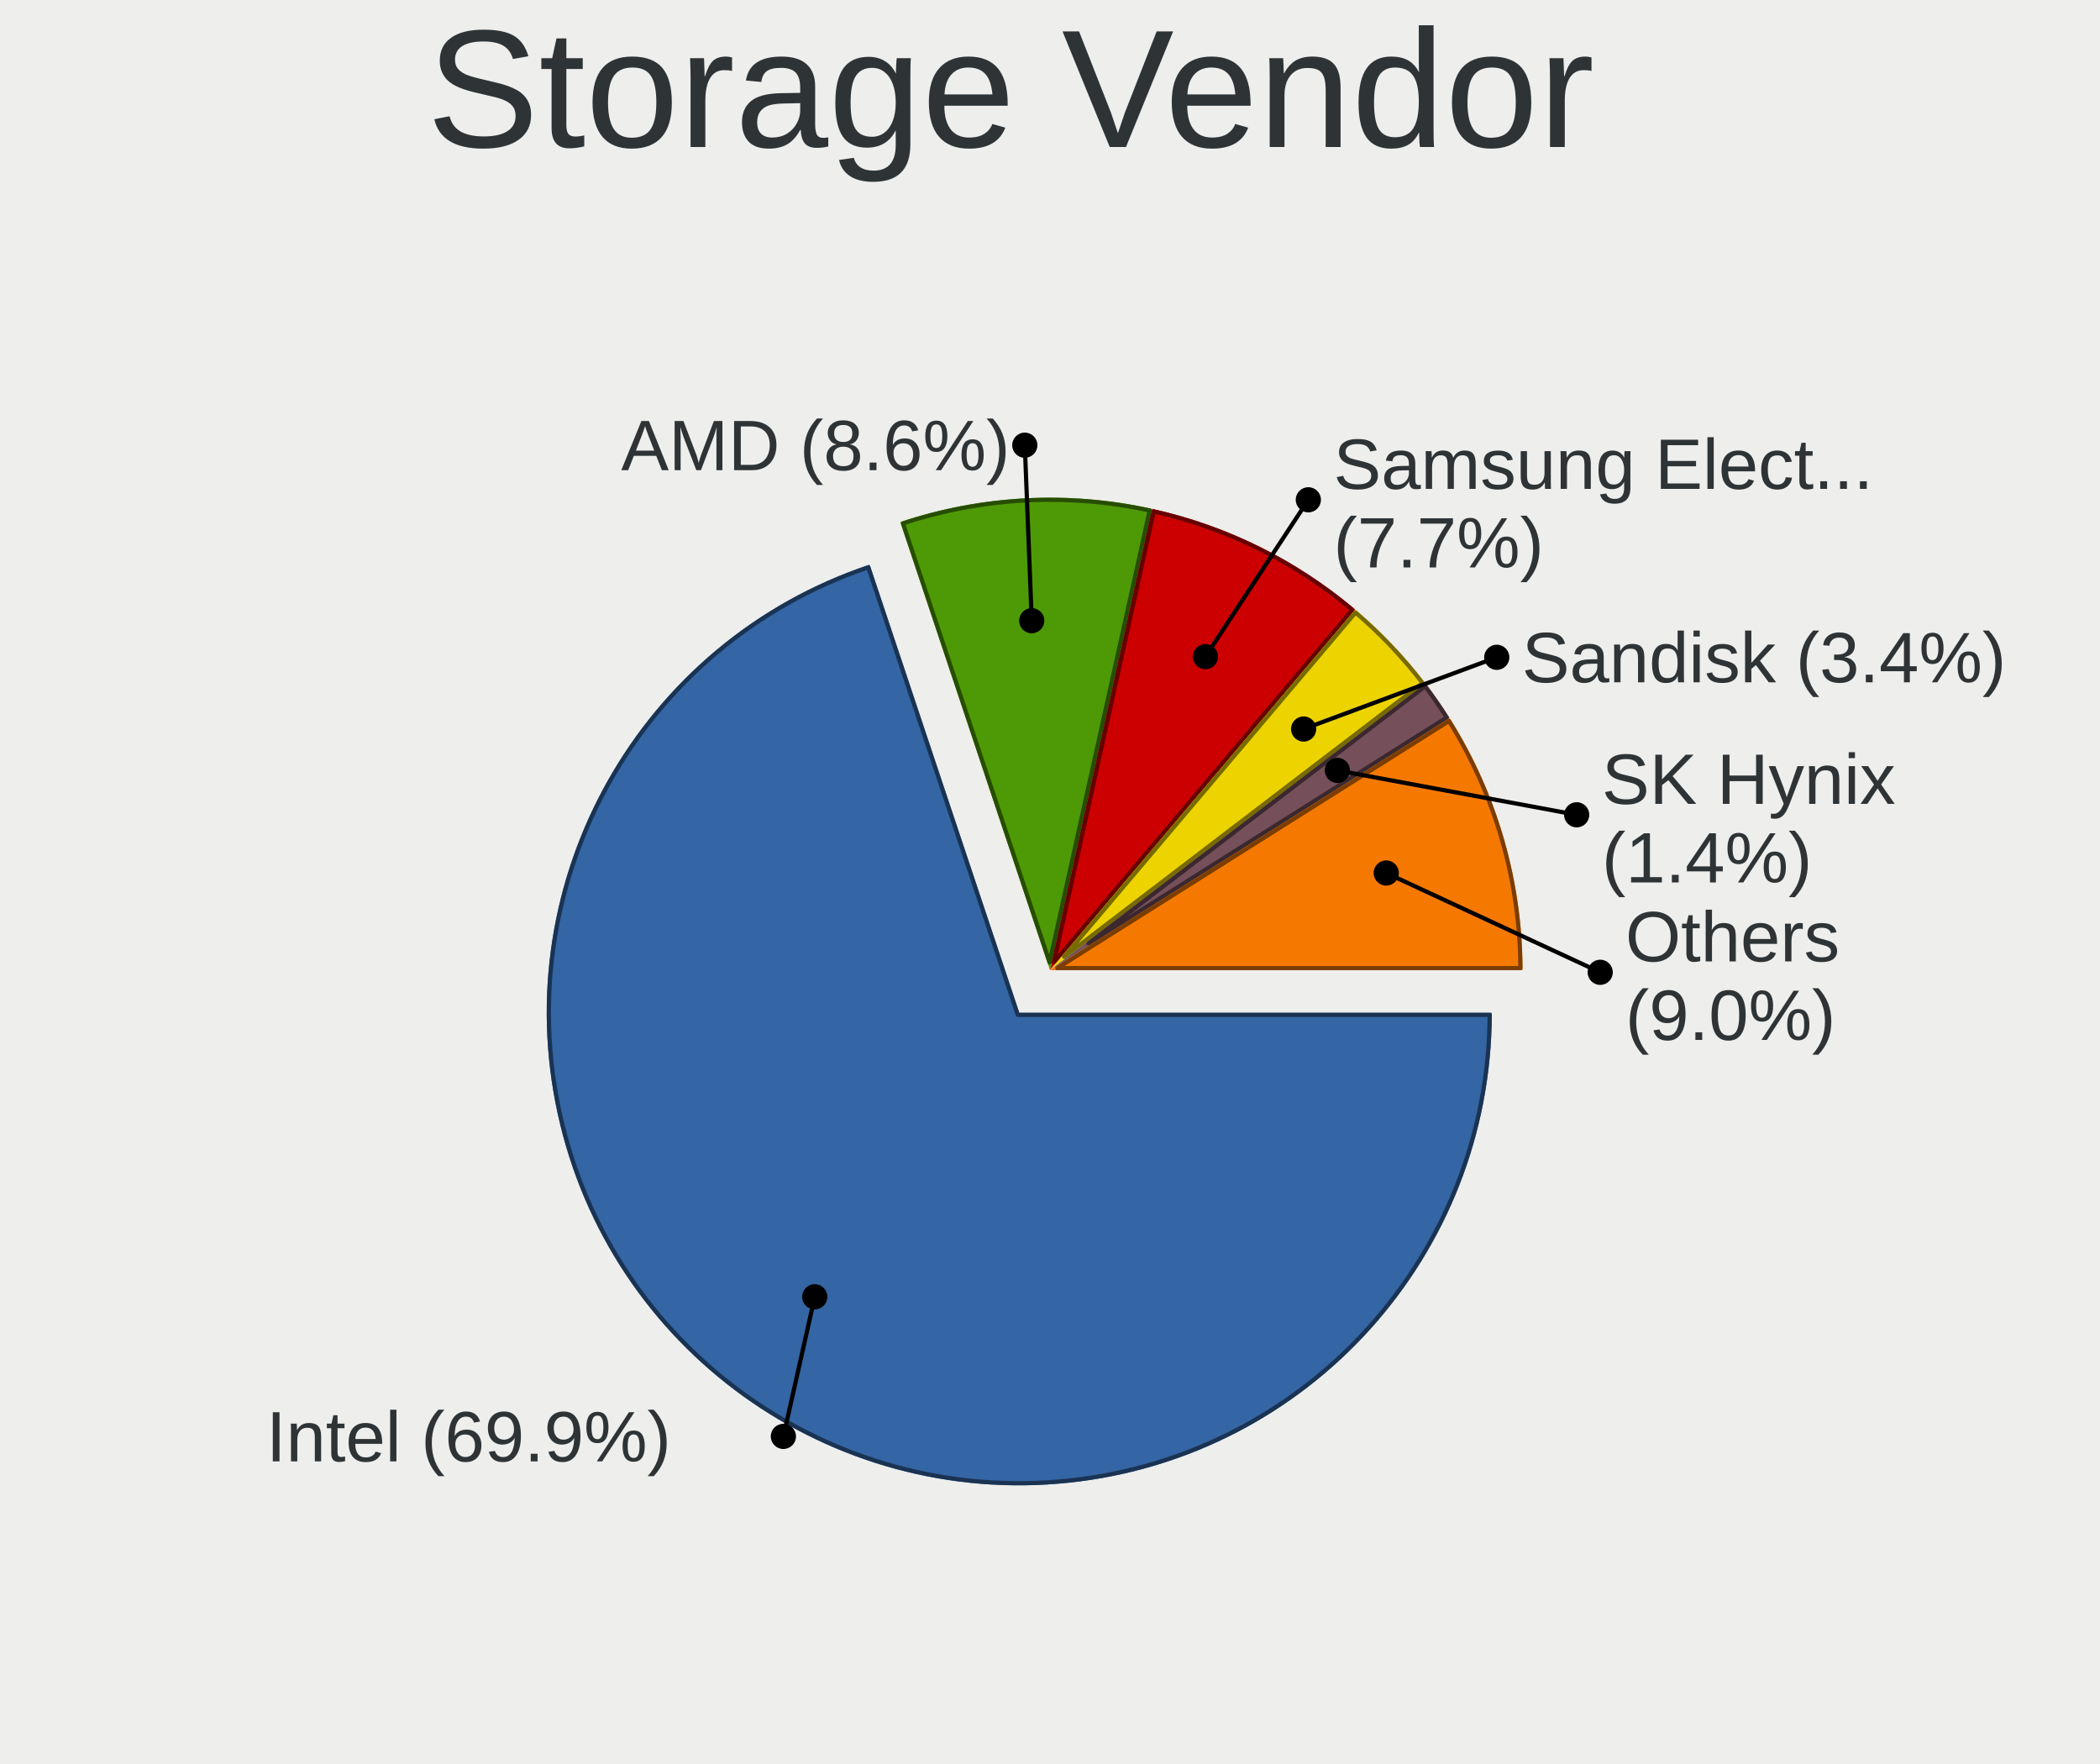
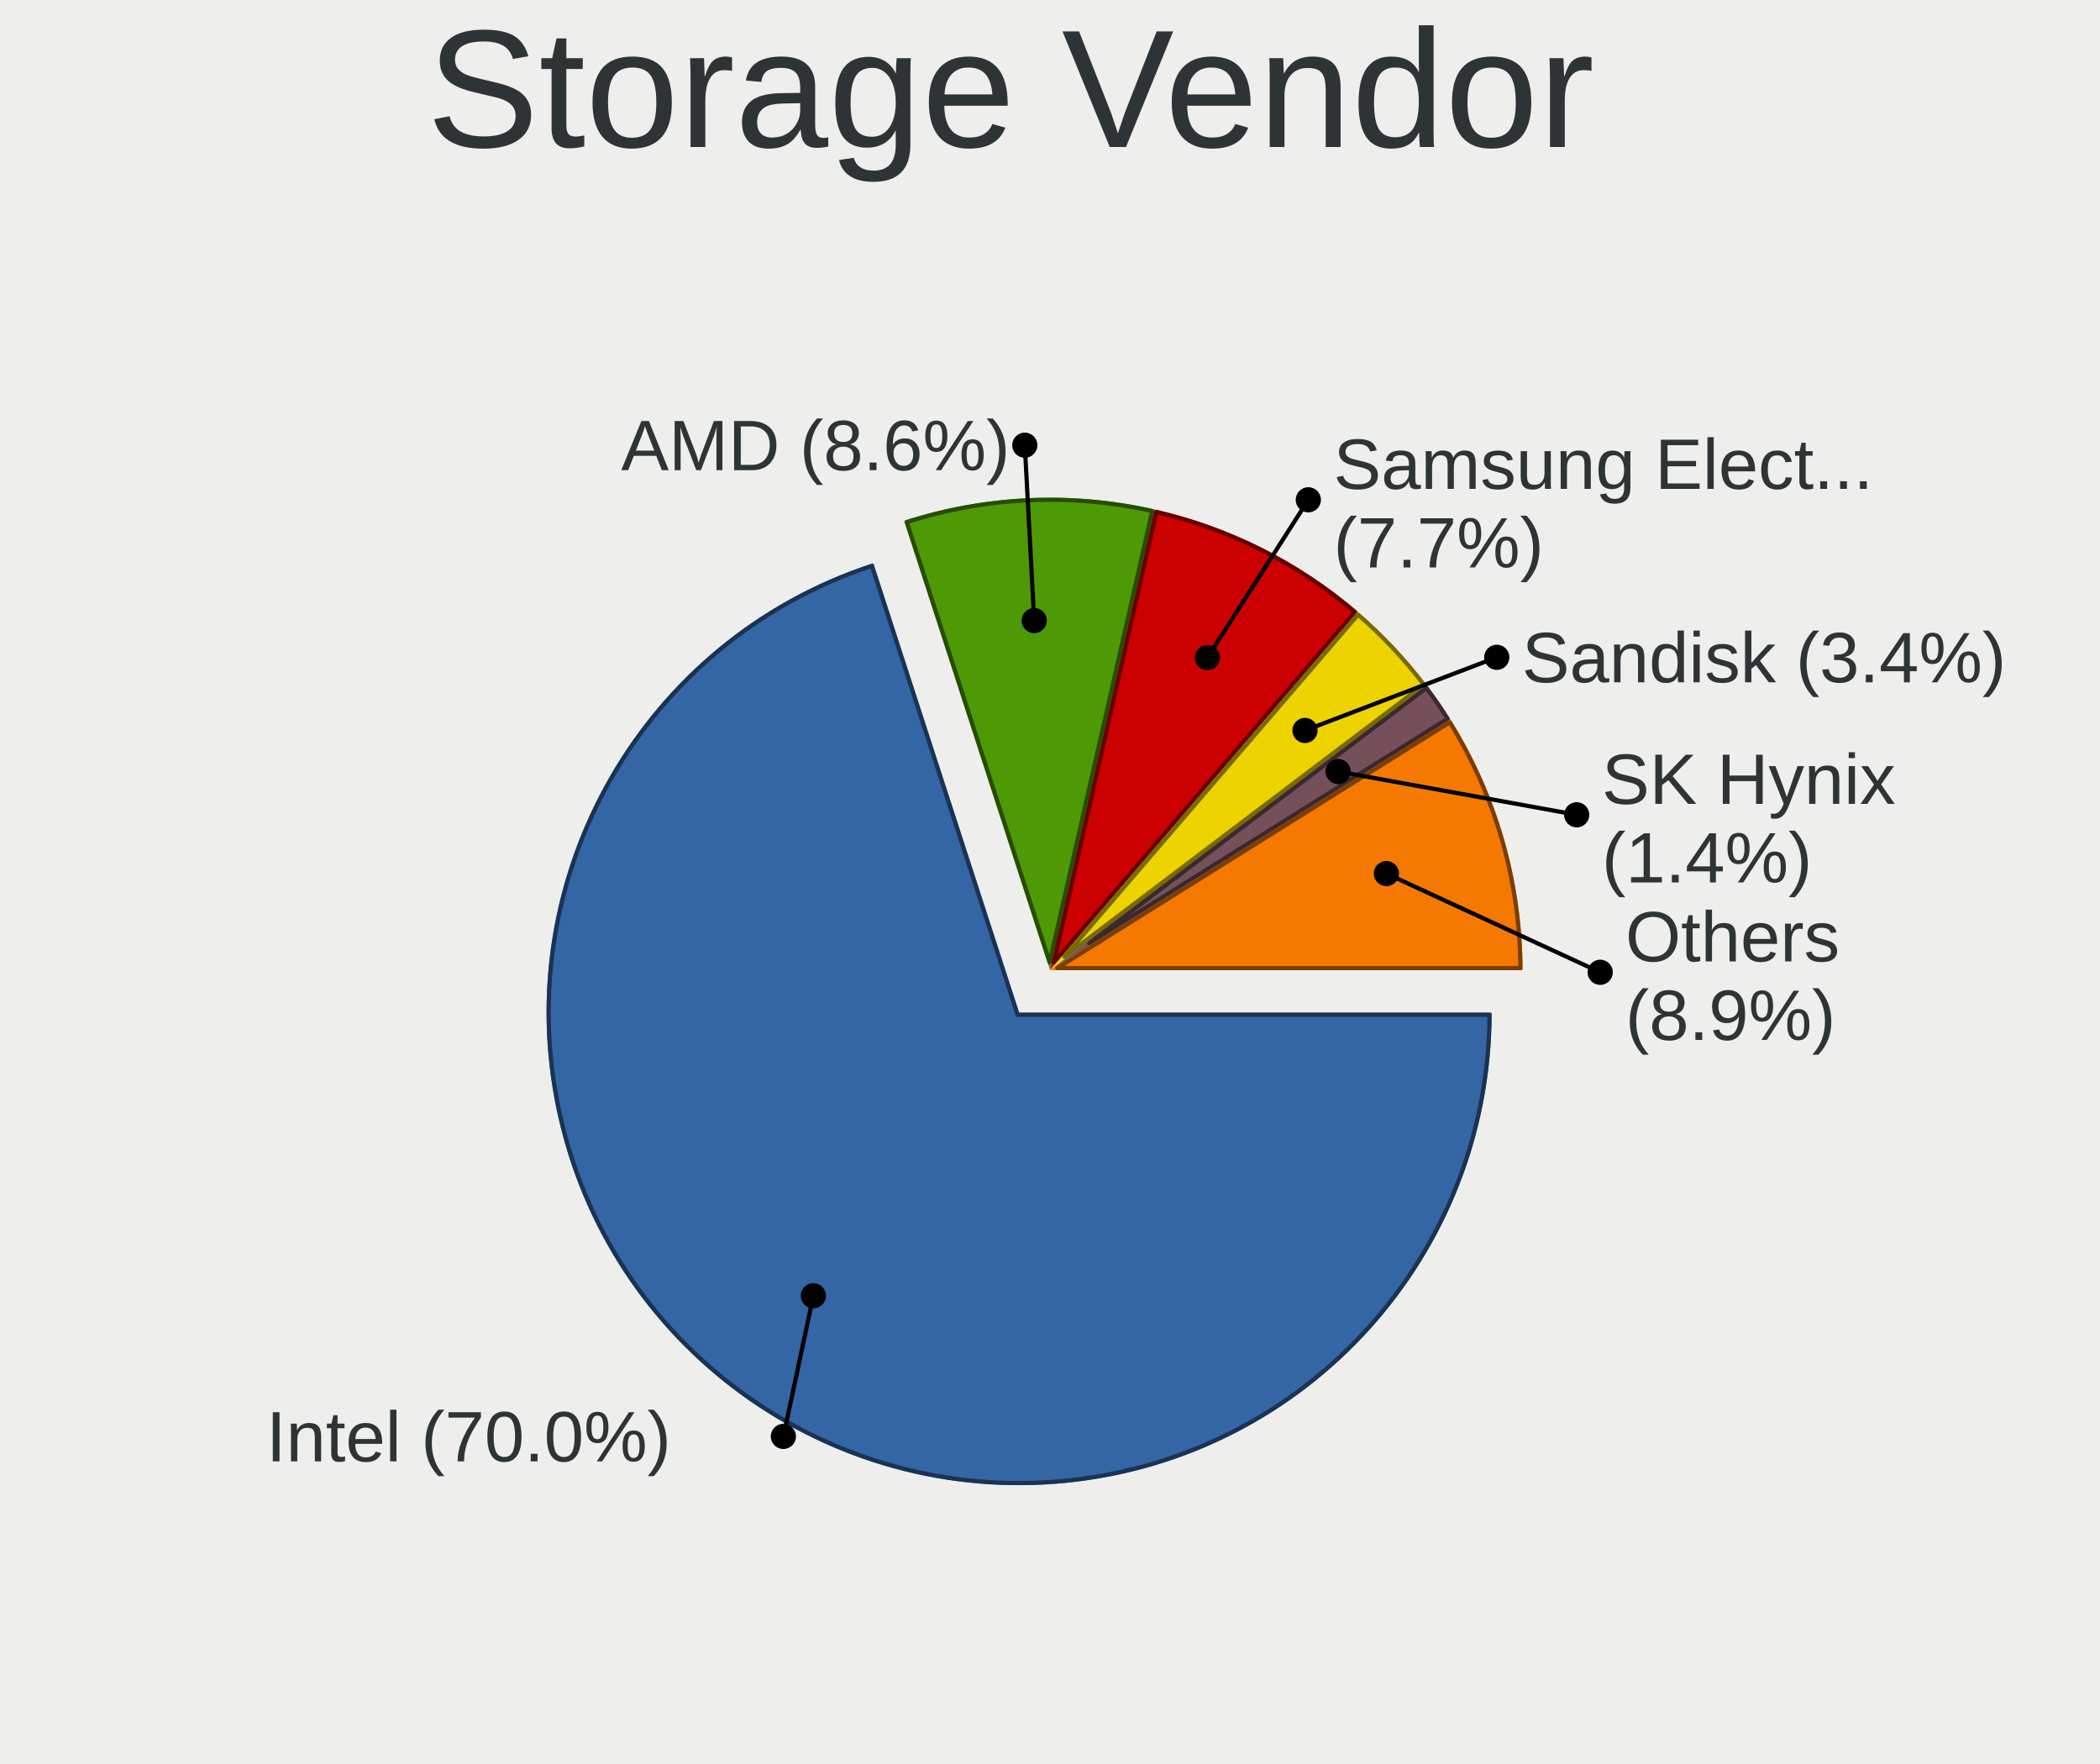
<svg xmlns="http://www.w3.org/2000/svg" width="500" height="420" version="1.0" id="ezcGraph">
  <defs />
  <g id="ezcGraphChart" color-rendering="optimizeQuality" shape-rendering="geometricPrecision" text-rendering="optimizeLegibility">
    <path d=" M 0,420 L 0,0 L 500,0 L 500,420 L 0,420 z " style="fill: #eeeeec; fill-opacity: 1.00; stroke: none;" id="ezcGraphPolygon_1" />
    <path d=" M 0,42 L 0,0 L 500,0 L 500,42 L 0,42 z " style="fill: #000000; fill-opacity: 0.00; stroke: none;" id="ezcGraphPolygon_2" />
-     <path d="M 242.69,241.14 L 355.19,241.14 A 112.50,112.50 0 1,1 207.05,134.44 z" style="fill: #3465a4; fill-opacity: 1.00; stroke: none; cursor: pointer;" id="ezcGraphCircleSector_4" />
-     <path d="M 242.33,241.64 L 354.69,241.64 A 112.00,112.00 0 1,1 206.74,135.07 z" style="fill: none; stroke: #1a3352; stroke-width: 1; stroke-opacity: 1.00; stroke-linecap: round; stroke-linejoin: round;" id="ezcGraphCircleSector_5" />
-     <path d="M 250.00,231.00 L 214.36,124.29 A 112.50,112.50 0 0,1 274.33,121.16 z" style="fill: #4e9a06; fill-opacity: 1.00; stroke: none; cursor: pointer;" id="ezcGraphCircleSector_6" />
-     <path d="M 249.90,229.13 L 214.99,124.61 A 112.00,112.00 0 0,1 273.74,121.54 z" style="fill: none; stroke: #274d03; stroke-width: 1; stroke-opacity: 1.00; stroke-linecap: round; stroke-linejoin: round;" id="ezcGraphCircleSector_7" />
-     <path d="M 250.00,231.00 L 274.33,121.16 A 112.50,112.50 0 0,1 322.69,145.14 z" style="fill: #cc0000; fill-opacity: 1.00; stroke: none; cursor: pointer;" id="ezcGraphCircleSector_8" />
-     <path d="M 250.93,229.13 L 274.71,121.76 A 112.00,112.00 0 0,1 321.98,145.19 z" style="fill: none; stroke: #660000; stroke-width: 1; stroke-opacity: 1.00; stroke-linecap: round; stroke-linejoin: round;" id="ezcGraphCircleSector_9" />
-     <path d="M 250.00,231.00 L 322.69,145.14 A 112.50,112.50 0 0,1 339.41,162.72 z" style="fill: #edd400; fill-opacity: 1.00; stroke: none; cursor: pointer;" id="ezcGraphCircleSector_10" />
-     <path d="M 253.36,227.81 L 322.75,145.84 A 112.00,112.00 0 0,1 338.71,162.63 z" style="fill: none; stroke: #776a00; stroke-width: 1; stroke-opacity: 1.00; stroke-linecap: round; stroke-linejoin: round;" id="ezcGraphCircleSector_11" />
-     <path d="M 250.00,231.00 L 339.41,162.72 A 112.50,112.50 0 0,1 345.15,170.98 z" style="fill: #75505b; fill-opacity: 1.00; stroke: none; cursor: pointer;" id="ezcGraphCircleSector_12" />
-     <path d="M 259.18,224.62 L 339.32,163.42 A 112.00,112.00 0 0,1 344.46,170.83 z" style="fill: none; stroke: #3b282e; stroke-width: 1; stroke-opacity: 1.00; stroke-linecap: round; stroke-linejoin: round;" id="ezcGraphCircleSector_13" />
-     <path d="M 250.00,231.00 L 345.15,170.98 A 112.50,112.50 0 0,1 362.50,231.00 z" style="fill: #f57900; fill-opacity: 1.00; stroke: none;" id="ezcGraphCircleSector_14" />
-     <path d="M 251.73,230.50 L 345.00,171.67 A 112.00,112.00 0 0,1 362.00,230.50 z" style="fill: none; stroke: #7b3d00; stroke-width: 1; stroke-opacity: 1.00; stroke-linecap: round; stroke-linejoin: round;" id="ezcGraphCircleSector_15" />
-     <path d=" M 245.654,147.78 L 244,106" style="fill: none; stroke: #000000; stroke-width: 1; stroke-opacity: 1.00; stroke-linecap: round; stroke-linejoin: round;" id="ezcGraphLine_16" />
-     <ellipse cx="245.654" cy="147.78" rx="3" ry="3" style="fill: #000000; fill-opacity: 1.00; stroke: none;" id="ezcGraphCircle_17" />
+     <path d="M 242.65,241.11 L 355.15,241.11 A 112.50,112.50 0 1,1 207.93,134.10 z" style="fill: #3465a4; fill-opacity: 1.00; stroke: none; cursor: pointer;" id="ezcGraphCircleSector_4" />
+     <path d="M 242.29,241.61 L 354.65,241.61 A 112.00,112.00 0 1,1 207.60,134.73 z" style="fill: none; stroke: #1a3352; stroke-width: 1; stroke-opacity: 1.00; stroke-linecap: round; stroke-linejoin: round;" id="ezcGraphCircleSector_5" />
+     <path d="M 250.00,231.00 L 215.27,123.99 A 112.50,112.50 0 0,1 274.95,121.30 z" style="fill: #4e9a06; fill-opacity: 1.00; stroke: none; cursor: pointer;" id="ezcGraphCircleSector_6" />
+     <path d="M 249.92,229.12 L 215.90,124.31 A 112.00,112.00 0 0,1 274.35,121.68 z" style="fill: none; stroke: #274d03; stroke-width: 1; stroke-opacity: 1.00; stroke-linecap: round; stroke-linejoin: round;" id="ezcGraphCircleSector_7" />
+     <path d="M 250.00,231.00 L 274.95,121.30 A 112.50,112.50 0 0,1 323.29,145.65 z" style="fill: #cc0000; fill-opacity: 1.00; stroke: none; cursor: pointer;" id="ezcGraphCircleSector_8" />
+     <path d="M 250.93,229.14 L 275.32,121.90 A 112.00,112.00 0 0,1 322.58,145.70 z" style="fill: none; stroke: #660000; stroke-width: 1; stroke-opacity: 1.00; stroke-linecap: round; stroke-linejoin: round;" id="ezcGraphCircleSector_9" />
+     <path d="M 250.00,231.00 L 323.29,145.65 A 112.50,112.50 0 0,1 339.71,163.11 z" style="fill: #edd400; fill-opacity: 1.00; stroke: none; cursor: pointer;" id="ezcGraphCircleSector_10" />
+     <path d="M 253.42,227.79 L 323.34,146.35 A 112.00,112.00 0 0,1 339.01,163.01 z" style="fill: none; stroke: #776a00; stroke-width: 1; stroke-opacity: 1.00; stroke-linecap: round; stroke-linejoin: round;" id="ezcGraphCircleSector_11" />
+     <path d="M 250.00,231.00 L 339.71,163.11 A 112.50,112.50 0 0,1 345.35,171.29 z" style="fill: #75505b; fill-opacity: 1.00; stroke: none; cursor: pointer;" id="ezcGraphCircleSector_12" />
+     <path d="M 259.32,224.57 L 339.61,163.81 A 112.00,112.00 0 0,1 344.66,171.13 z" style="fill: none; stroke: #3b282e; stroke-width: 1; stroke-opacity: 1.00; stroke-linecap: round; stroke-linejoin: round;" id="ezcGraphCircleSector_13" />
+     <path d="M 250.00,231.00 L 345.35,171.29 A 112.50,112.50 0 0,1 362.50,231.00 z" style="fill: #f57900; fill-opacity: 1.00; stroke: none;" id="ezcGraphCircleSector_14" />
+     <path d="M 251.74,230.50 L 345.19,171.98 A 112.00,112.00 0 0,1 362.00,230.50 z" style="fill: none; stroke: #7b3d00; stroke-width: 1; stroke-opacity: 1.00; stroke-linecap: round; stroke-linejoin: round;" id="ezcGraphCircleSector_15" />
+     <path d=" M 246.244,147.751 L 244,106" style="fill: none; stroke: #000000; stroke-width: 1; stroke-opacity: 1.00; stroke-linecap: round; stroke-linejoin: round;" id="ezcGraphLine_16" />
+     <ellipse cx="246.244" cy="147.751" rx="3" ry="3" style="fill: #000000; fill-opacity: 1.00; stroke: none;" id="ezcGraphCircle_17" />
    <ellipse cx="244" cy="106" rx="3" ry="3" style="fill: #000000; fill-opacity: 1.00; stroke: none;" id="ezcGraphCircle_18" />
-     <path d=" M 193.989,308.761 L 186.52,342" style="fill: none; stroke: #000000; stroke-width: 1; stroke-opacity: 1.00; stroke-linecap: round; stroke-linejoin: round;" id="ezcGraphLine_20" />
-     <ellipse cx="193.989" cy="308.761" rx="3" ry="3" style="fill: #000000; fill-opacity: 1.00; stroke: none;" id="ezcGraphCircle_21" />
+     <path d=" M 193.656,308.52 L 186.52,342" style="fill: none; stroke: #000000; stroke-width: 1; stroke-opacity: 1.00; stroke-linecap: round; stroke-linejoin: round;" id="ezcGraphLine_20" />
+     <ellipse cx="193.656" cy="308.52" rx="3" ry="3" style="fill: #000000; fill-opacity: 1.00; stroke: none;" id="ezcGraphCircle_21" />
    <ellipse cx="186.52" cy="342" rx="3" ry="3" style="fill: #000000; fill-opacity: 1.00; stroke: none;" id="ezcGraphCircle_22" />
-     <path d=" M 287.014,156.338 L 311.507,119" style="fill: none; stroke: #000000; stroke-width: 1; stroke-opacity: 1.00; stroke-linecap: round; stroke-linejoin: round;" id="ezcGraphLine_24" />
-     <ellipse cx="287.014" cy="156.338" rx="3" ry="3" style="fill: #000000; fill-opacity: 1.00; stroke: none;" id="ezcGraphCircle_25" />
+     <path d=" M 287.484,156.573 L 311.507,119" style="fill: none; stroke: #000000; stroke-width: 1; stroke-opacity: 1.00; stroke-linecap: round; stroke-linejoin: round;" id="ezcGraphLine_24" />
+     <ellipse cx="287.484" cy="156.573" rx="3" ry="3" style="fill: #000000; fill-opacity: 1.00; stroke: none;" id="ezcGraphCircle_25" />
    <ellipse cx="311.507" cy="119" rx="3" ry="3" style="fill: #000000; fill-opacity: 1.00; stroke: none;" id="ezcGraphCircle_26" />
-     <path d=" M 310.389,173.575 L 356.373,156.5" style="fill: none; stroke: #000000; stroke-width: 1; stroke-opacity: 1.00; stroke-linecap: round; stroke-linejoin: round;" id="ezcGraphLine_28" />
-     <ellipse cx="310.389" cy="173.575" rx="3" ry="3" style="fill: #000000; fill-opacity: 1.00; stroke: none;" id="ezcGraphCircle_29" />
+     <path d=" M 310.714,173.919 L 356.373,156.5" style="fill: none; stroke: #000000; stroke-width: 1; stroke-opacity: 1.00; stroke-linecap: round; stroke-linejoin: round;" id="ezcGraphLine_28" />
+     <ellipse cx="310.714" cy="173.919" rx="3" ry="3" style="fill: #000000; fill-opacity: 1.00; stroke: none;" id="ezcGraphCircle_29" />
    <ellipse cx="356.373" cy="156.5" rx="3" ry="3" style="fill: #000000; fill-opacity: 1.00; stroke: none;" id="ezcGraphCircle_30" />
-     <path d=" M 318.426,183.435 L 375.399,194" style="fill: none; stroke: #000000; stroke-width: 1; stroke-opacity: 1.00; stroke-linecap: round; stroke-linejoin: round;" id="ezcGraphLine_32" />
-     <ellipse cx="318.426" cy="183.435" rx="3" ry="3" style="fill: #000000; fill-opacity: 1.00; stroke: none;" id="ezcGraphCircle_33" />
+     <path d=" M 318.605,183.695 L 375.399,194" style="fill: none; stroke: #000000; stroke-width: 1; stroke-opacity: 1.00; stroke-linecap: round; stroke-linejoin: round;" id="ezcGraphLine_32" />
+     <ellipse cx="318.605" cy="183.695" rx="3" ry="3" style="fill: #000000; fill-opacity: 1.00; stroke: none;" id="ezcGraphCircle_33" />
    <ellipse cx="375.399" cy="194" rx="3" ry="3" style="fill: #000000; fill-opacity: 1.00; stroke: none;" id="ezcGraphCircle_34" />
-     <path d=" M 330.057,207.861 L 380.999,231.5" style="fill: none; stroke: #000000; stroke-width: 1; stroke-opacity: 1.00; stroke-linecap: round; stroke-linejoin: round;" id="ezcGraphLine_36" />
-     <ellipse cx="330.057" cy="207.861" rx="3" ry="3" style="fill: #000000; fill-opacity: 1.00; stroke: none;" id="ezcGraphCircle_37" />
+     <path d=" M 330.094,207.991 L 380.999,231.5" style="fill: none; stroke: #000000; stroke-width: 1; stroke-opacity: 1.00; stroke-linecap: round; stroke-linejoin: round;" id="ezcGraphLine_36" />
+     <ellipse cx="330.094" cy="207.991" rx="3" ry="3" style="fill: #000000; fill-opacity: 1.00; stroke: none;" id="ezcGraphCircle_37" />
    <ellipse cx="380.999" cy="231.5" rx="3" ry="3" style="fill: #000000; fill-opacity: 1.00; stroke: none;" id="ezcGraphCircle_38" />
    <g id="ezcGraphTextBox_3">
      <path d=" M 101.1,42 L 101.1,0.5 L 399.4,0.5 L 399.4,42 L 101.1,42 z " style="fill: #ffffff; fill-opacity: 0.00; stroke: none;" id="ezcGraphPolygon_40" />
      <text id="ezcGraphTextBox_3_text" x="101.6" text-length="296.8px" y="35" style="font-size: 40px; font-family: 'Arial'; fill: #2e3436; fill-opacity: 1.00; stroke: none;">Storage Vendor</text>
    </g>
    <g id="ezcGraphTextBox_19" style=" cursor: pointer;">
      <path d=" M 147.4,115.5 L 147.4,97 L 239,97 L 239,115.5 L 147.4,115.5 z " style="fill: #ffffff; fill-opacity: 0.00; stroke: none;" id="ezcGraphPolygon_41" />
      <text id="ezcGraphTextBox_19_text" x="147.9" text-length="90.1px" y="111.95" style="font-size: 17px; font-family: 'Arial'; fill: #2e3436; fill-opacity: 1.00; stroke: none;">AMD (8.6%)</text>
    </g>
    <g id="ezcGraphTextBox_23" style=" cursor: pointer;">
      <path d=" M 62.89,351.5 L 62.89,333 L 181.52,333 L 181.52,351.5 L 62.89,351.5 z " style="fill: #ffffff; fill-opacity: 0.00; stroke: none;" id="ezcGraphPolygon_42" />
-       <text id="ezcGraphTextBox_23_text" x="63.39" text-length="117.13px" y="347.95" style="font-size: 17px; font-family: 'Arial'; fill: #2e3436; fill-opacity: 1.00; stroke: none;">Intel (69.9%)</text>
+       <text id="ezcGraphTextBox_23_text" x="63.39" text-length="117.13px" y="347.95" style="font-size: 17px; font-family: 'Arial'; fill: #2e3436; fill-opacity: 1.00; stroke: none;">Intel (70.0%)</text>
    </g>
    <g id="ezcGraphTextBox_27" style=" cursor: pointer;">
      <path d=" M 317.007,137.05 L 317.007,101.45 L 462.667,101.45 L 462.667,137.05 L 317.007,137.05 z " style="fill: #ffffff; fill-opacity: 0.00; stroke: none;" id="ezcGraphPolygon_43" />
      <text id="ezcGraphTextBox_27_text" x="317.507" text-length="144.16px" y="116.4" style="font-size: 17px; font-family: 'Arial'; fill: #2e3436; fill-opacity: 1.00; stroke: none;">Samsung Elect...</text>
      <text id="ezcGraphTextBox_27_text" x="317.507" text-length="54.06px" y="135.1" style="font-size: 17px; font-family: 'Arial'; fill: #2e3436; fill-opacity: 1.00; stroke: none;">(7.7%)</text>
    </g>
    <g id="ezcGraphTextBox_31" style=" cursor: pointer;">
      <path d=" M 361.873,166 L 361.873,147.5 L 489.513,147.5 L 489.513,166 L 361.873,166 z " style="fill: #ffffff; fill-opacity: 0.00; stroke: none;" id="ezcGraphPolygon_44" />
      <text id="ezcGraphTextBox_31_text" x="362.373" text-length="126.14px" y="162.45" style="font-size: 17px; font-family: 'Arial'; fill: #2e3436; fill-opacity: 1.00; stroke: none;">Sandisk (3.4%)</text>
    </g>
    <g id="ezcGraphTextBox_35" style=" cursor: pointer;">
      <path d=" M 380.899,212.05 L 380.899,176.45 L 454.478,176.45 L 454.478,212.05 L 380.899,212.05 z " style="fill: #ffffff; fill-opacity: 0.00; stroke: none;" id="ezcGraphPolygon_45" />
      <text id="ezcGraphTextBox_35_text" x="381.399" text-length="72.08px" y="191.4" style="font-size: 17px; font-family: 'Arial'; fill: #2e3436; fill-opacity: 1.00; stroke: none;">SK Hynix</text>
      <text id="ezcGraphTextBox_35_text" x="381.399" text-length="54.06px" y="210.1" style="font-size: 17px; font-family: 'Arial'; fill: #2e3436; fill-opacity: 1.00; stroke: none;">(1.4%)</text>
    </g>
    <g id="ezcGraphTextBox_39">
      <path d=" M 386.499,249.55 L 386.499,213.95 L 442.059,213.95 L 442.059,249.55 L 386.499,249.55 z " style="fill: #ffffff; fill-opacity: 0.00; stroke: none;" id="ezcGraphPolygon_46" />
      <text id="ezcGraphTextBox_39_text" x="386.999" text-length="54.06px" y="228.9" style="font-size: 17px; font-family: 'Arial'; fill: #2e3436; fill-opacity: 1.00; stroke: none;">Others</text>
-       <text id="ezcGraphTextBox_39_text" x="386.999" text-length="54.06px" y="247.6" style="font-size: 17px; font-family: 'Arial'; fill: #2e3436; fill-opacity: 1.00; stroke: none;">(9.0%)</text>
+       <text id="ezcGraphTextBox_39_text" x="386.999" text-length="54.06px" y="247.6" style="font-size: 17px; font-family: 'Arial'; fill: #2e3436; fill-opacity: 1.00; stroke: none;">(8.9%)</text>
    </g>
  </g>
</svg>
